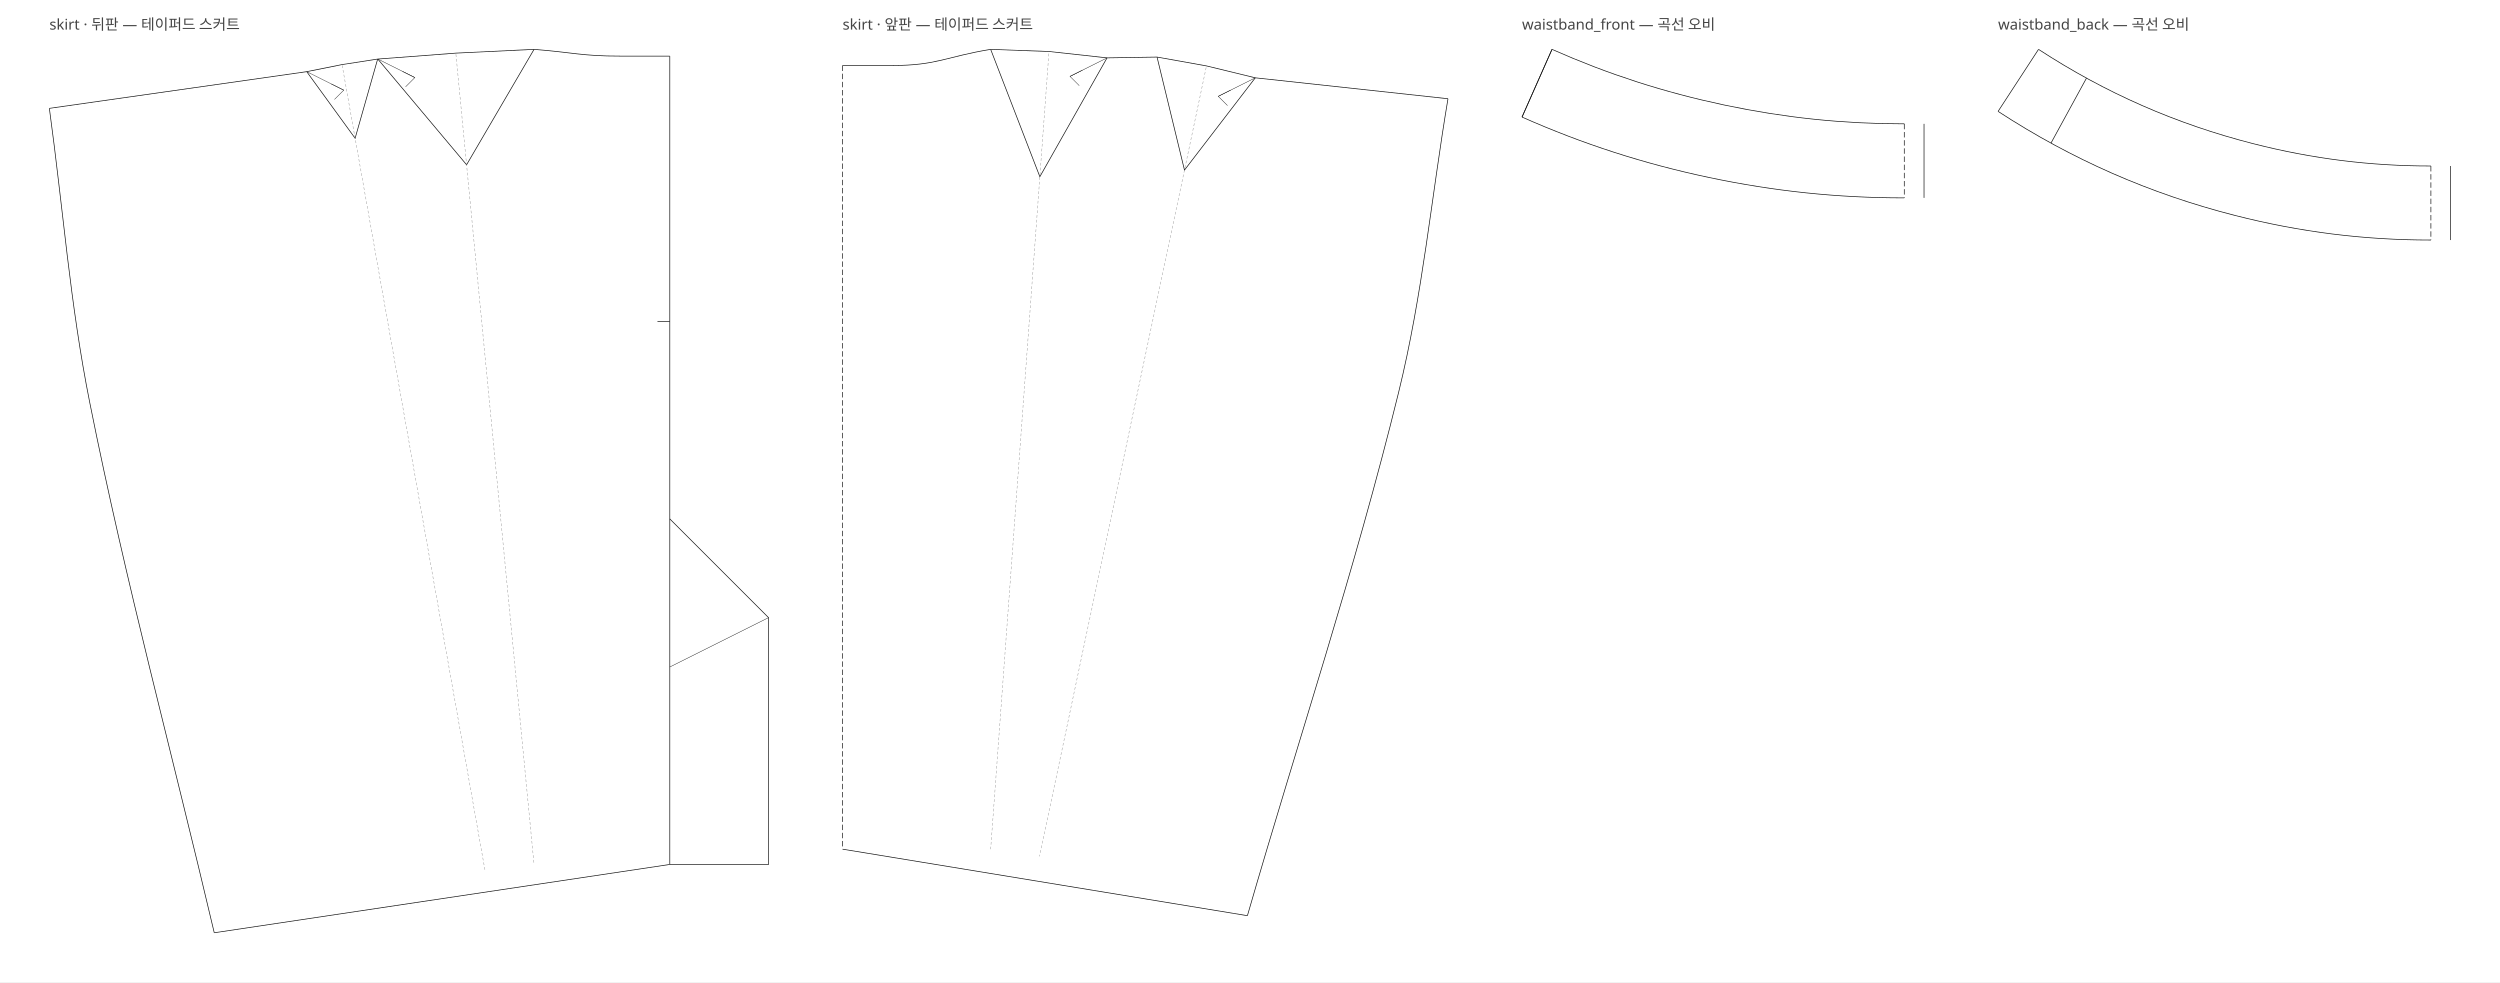
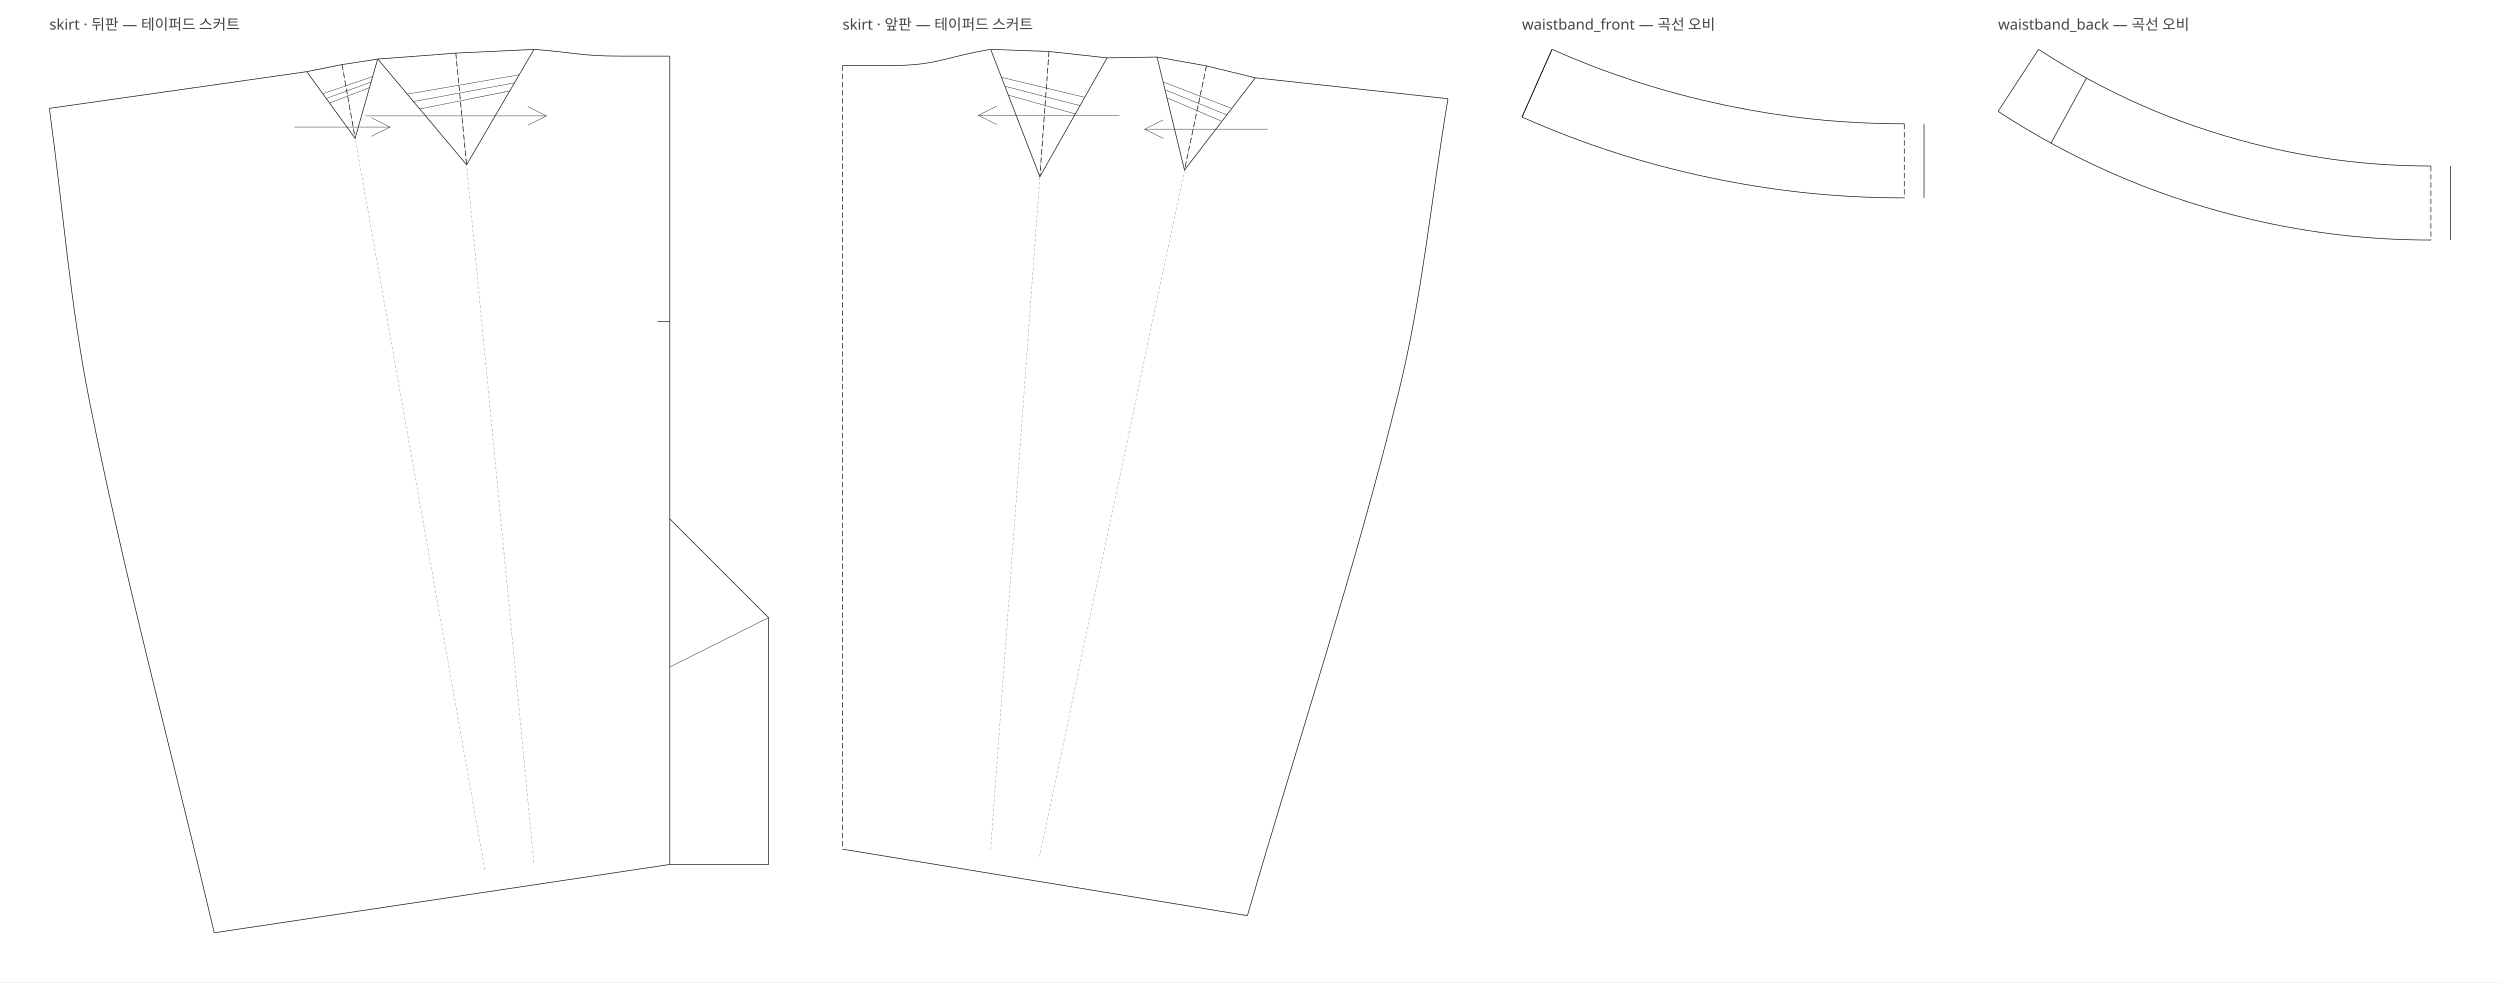
<svg xmlns="http://www.w3.org/2000/svg" width="1286.357mm" height="505.345mm" viewBox="0 0 1286.357 505.345">
  <rect width="100%" height="100%" fill="white" />
  <g id="skirt · 뒤판">
    <g id="outline" fill="none" stroke="#111" stroke-width="0.35">
      <path d="M344.639 266.998L395.439 317.798L395.439 444.798L344.639 444.798" />
      <path d="M344.639 28.873L344.639 444.798" />
      <path d="M344.639 28.873C336.257 28.873 327.621 28.873 319.239 28.873C299.176 28.873 294.792 26.963 274.789 25.4" />
      <path d="M274.789 25.4L234.539 27.336L194.397 30.387" />
      <path d="M194.397 30.387L194.32 30.391" />
      <path d="M194.32 30.391L175.997 33.228L157.817 36.868" />
      <path d="M157.817 36.868L25.4 55.748" />
      <path d="M25.4 55.748C32.473 107.26 36.006 156.269 46.203 207.255C64.881 300.642 88.468 387.23 110.241 479.945" />
      <path d="M344.639 444.798L110.241 479.945" />
    </g>
    <g id="dart" fill="none" stroke="#111" stroke-width="0.35">
      <path d="M274.789 25.4L240.078 84.78L194.397 30.387" />
      <path d="M194.32 30.391L182.724 71.144L157.817 36.868" />
    </g>
    <g id="construction" fill="none" stroke="#888" stroke-width="0.21" stroke-dasharray="1.4,1.05">
      <path d="M234.593 27.894L274.789 444.798" />
      <path d="M176.068 33.629L249.609 448.13" />
    </g>
    <g id="mark" fill="none" stroke="#111" stroke-width="0.21">
      <path d="M344.639 343.198L395.439 317.798" />
-       <path d="M207.097 36.737L213.447 39.912L208.685 44.675" />
-       <path d="M213.447 39.912L194.397 30.387" />
-       <path d="M170.517 43.218L176.867 46.393L172.105 51.155" />
-       <path d="M176.867 46.393L157.817 36.868" />
+       <path d="M267.153 38.464L209.563 48.445" />
+       <path d="M264.723 42.62L212.761 52.253" />
+       <path d="M262.293 46.777L215.958 56.06" />
+       <path d="M188.047 59.644L281.139 59.644" />
+       <path d="M271.614 54.881L281.139 59.644L271.614 64.406" />
+       <path d="M191.769 39.357L166.086 48.247" />
+       <path d="M190.957 42.209L167.83 50.647" />
+       <path d="M190.145 45.062L169.573 53.046" />
+       <path d="M151.467 65.379L200.67 65.379" />
+       <path d="M191.145 60.617L200.67 65.379L191.145 70.142" />
    </g>
    <g id="notch" fill="none" stroke="#111" stroke-width="0.35">
      <path d="M344.639 165.398L338.289 165.398" />
+     </g>
+     <g id="fold" fill="none" stroke="#111" stroke-width="0.35" stroke-dasharray="2.8,1.4">
+       <path d="M234.539 27.336L240.078 84.78" />
+       <path d="M175.997 33.228L182.724 71.144" />
    </g>
    <text x="25.4" y="15.24" font-size="7.62" font-family="sans-serif" fill="#444">skirt · 뒤판 — 테이퍼드 스커트</text>
  </g>
  <g id="skirt · 앞판">
    <g id="outline" fill="none" stroke="#111" stroke-width="0.35">
      <path d="M433.539 33.713C441.921 33.713 450.557 33.713 458.939 33.713C482.103 33.713 486.879 29.141 509.739 25.4" />
      <path d="M509.739 25.4L539.757 26.496L569.615 29.779" />
      <path d="M569.615 29.779L595.35 29.363" />
      <path d="M595.35 29.363L620.788 33.915L645.895 40.04" />
      <path d="M645.895 40.04L745.046 50.807" />
      <path d="M745.046 50.807C736.408 102.182 732.062 151.317 719.64 201.911C696.92 294.453 668.293 379.616 641.842 471.161" />
      <path d="M433.539 436.938L641.842 471.161" />
    </g>
    <g id="dart" fill="none" stroke="#111" stroke-width="0.35">
      <path d="M509.739 25.4L535.046 90.92L569.615 29.779" />
      <path d="M595.35 29.363L609.466 87.511L645.895 40.04" />
    </g>
    <g id="construction" fill="none" stroke="#888" stroke-width="0.21" stroke-dasharray="1.4,1.05">
      <path d="M539.677 27.59L509.739 436.938" />
      <path d="M620.622 34.701L534.869 440.633" />
    </g>
    <g id="mark" fill="none" stroke="#111" stroke-width="0.21">
-       <path d="M556.915 36.129L550.565 39.304L555.328 44.067" />
-       <path d="M550.565 39.304L569.615 29.779" />
-       <path d="M633.195 46.39L626.845 49.565L631.607 54.328" />
-       <path d="M626.845 49.565L645.895 40.04" />
+       <path d="M515.307 39.814L558.138 50.078" />
+       <path d="M517.078 44.401L555.718 54.358" />
+       <path d="M518.849 48.987L553.298 58.638" />
+       <path d="M575.965 59.34L503.389 59.34" />
+       <path d="M512.914 54.577L503.389 59.34L512.914 64.102" />
+       <path d="M598.456 42.155L633.8 55.8" />
+       <path d="M599.444 46.226L631.25 59.123" />
+       <path d="M600.432 50.296L628.7 62.446" />
+       <path d="M652.245 66.451L589 66.451" />
+       <path d="M598.525 61.689L589 66.451L598.525 71.214" />
    </g>
    <g id="fold" fill="none" stroke="#111" stroke-width="0.35" stroke-dasharray="2.8,1.4">
      <path d="M433.539 33.713L433.539 436.938" />
+       <path d="M539.757 26.496L535.046 90.92" />
+       <path d="M620.788 33.915L609.466 87.511" />
    </g>
    <text x="433.539" y="15.24" font-size="7.62" font-family="sans-serif" fill="#444">skirt · 앞판 — 테이퍼드 스커트</text>
  </g>
  <g id="waistband_front">
    <g id="outline" fill="none" stroke="#111" stroke-width="0.35">
      <path d="M979.834 63.72C948.165 63.72 918.18 60.585 887.196 54.035C856.213 47.485 827.524 38.217 798.566 25.4" />
      <path d="M979.834 101.82C945.471 101.82 912.935 98.419 879.316 91.312C845.697 84.204 814.568 74.147 783.146 60.24" />
      <path d="M798.566 25.4L783.146 60.24" />
    </g>
    <g id="notch" fill="none" stroke="#111" stroke-width="0.35">
      <path d="M798.566 25.4L783.146 60.24" />
    </g>
    <g id="grain" fill="none" stroke="#111" stroke-width="0.35">
      <path d="M989.994 63.72L989.994 101.82" />
    </g>
    <g id="fold" fill="none" stroke="#111" stroke-width="0.35" stroke-dasharray="2.8,1.4">
      <path d="M979.834 63.72L979.834 101.82" />
    </g>
    <text x="783.146" y="15.24" font-size="7.62" font-family="sans-serif" fill="#444">waistband_front — 곡선 오비</text>
  </g>
  <g id="waistband_back">
    <g id="outline" fill="none" stroke="#111" stroke-width="0.35">
      <path d="M1250.797 85.414C1219.463 85.414 1189.717 81.676 1159.357 73.924C1119.614 63.776 1083.263 47.806 1048.905 25.4" />
      <path d="M1250.797 123.514C1216.233 123.514 1183.421 119.391 1149.931 110.839C1106.092 99.645 1065.993 82.029 1028.094 57.313" />
      <path d="M1048.905 25.4L1028.094 57.313" />
    </g>
    <g id="notch" fill="none" stroke="#111" stroke-width="0.35">
      <path d="M1073.602 40.168L1055.336 73.604" />
    </g>
    <g id="grain" fill="none" stroke="#111" stroke-width="0.35">
      <path d="M1260.957 85.414L1260.957 123.514" />
    </g>
    <g id="fold" fill="none" stroke="#111" stroke-width="0.35" stroke-dasharray="2.8,1.4">
      <path d="M1250.797 85.414L1250.797 123.514" />
    </g>
    <text x="1028.094" y="15.24" font-size="7.62" font-family="sans-serif" fill="#444">waistband_back — 곡선 오비</text>
  </g>
</svg>
